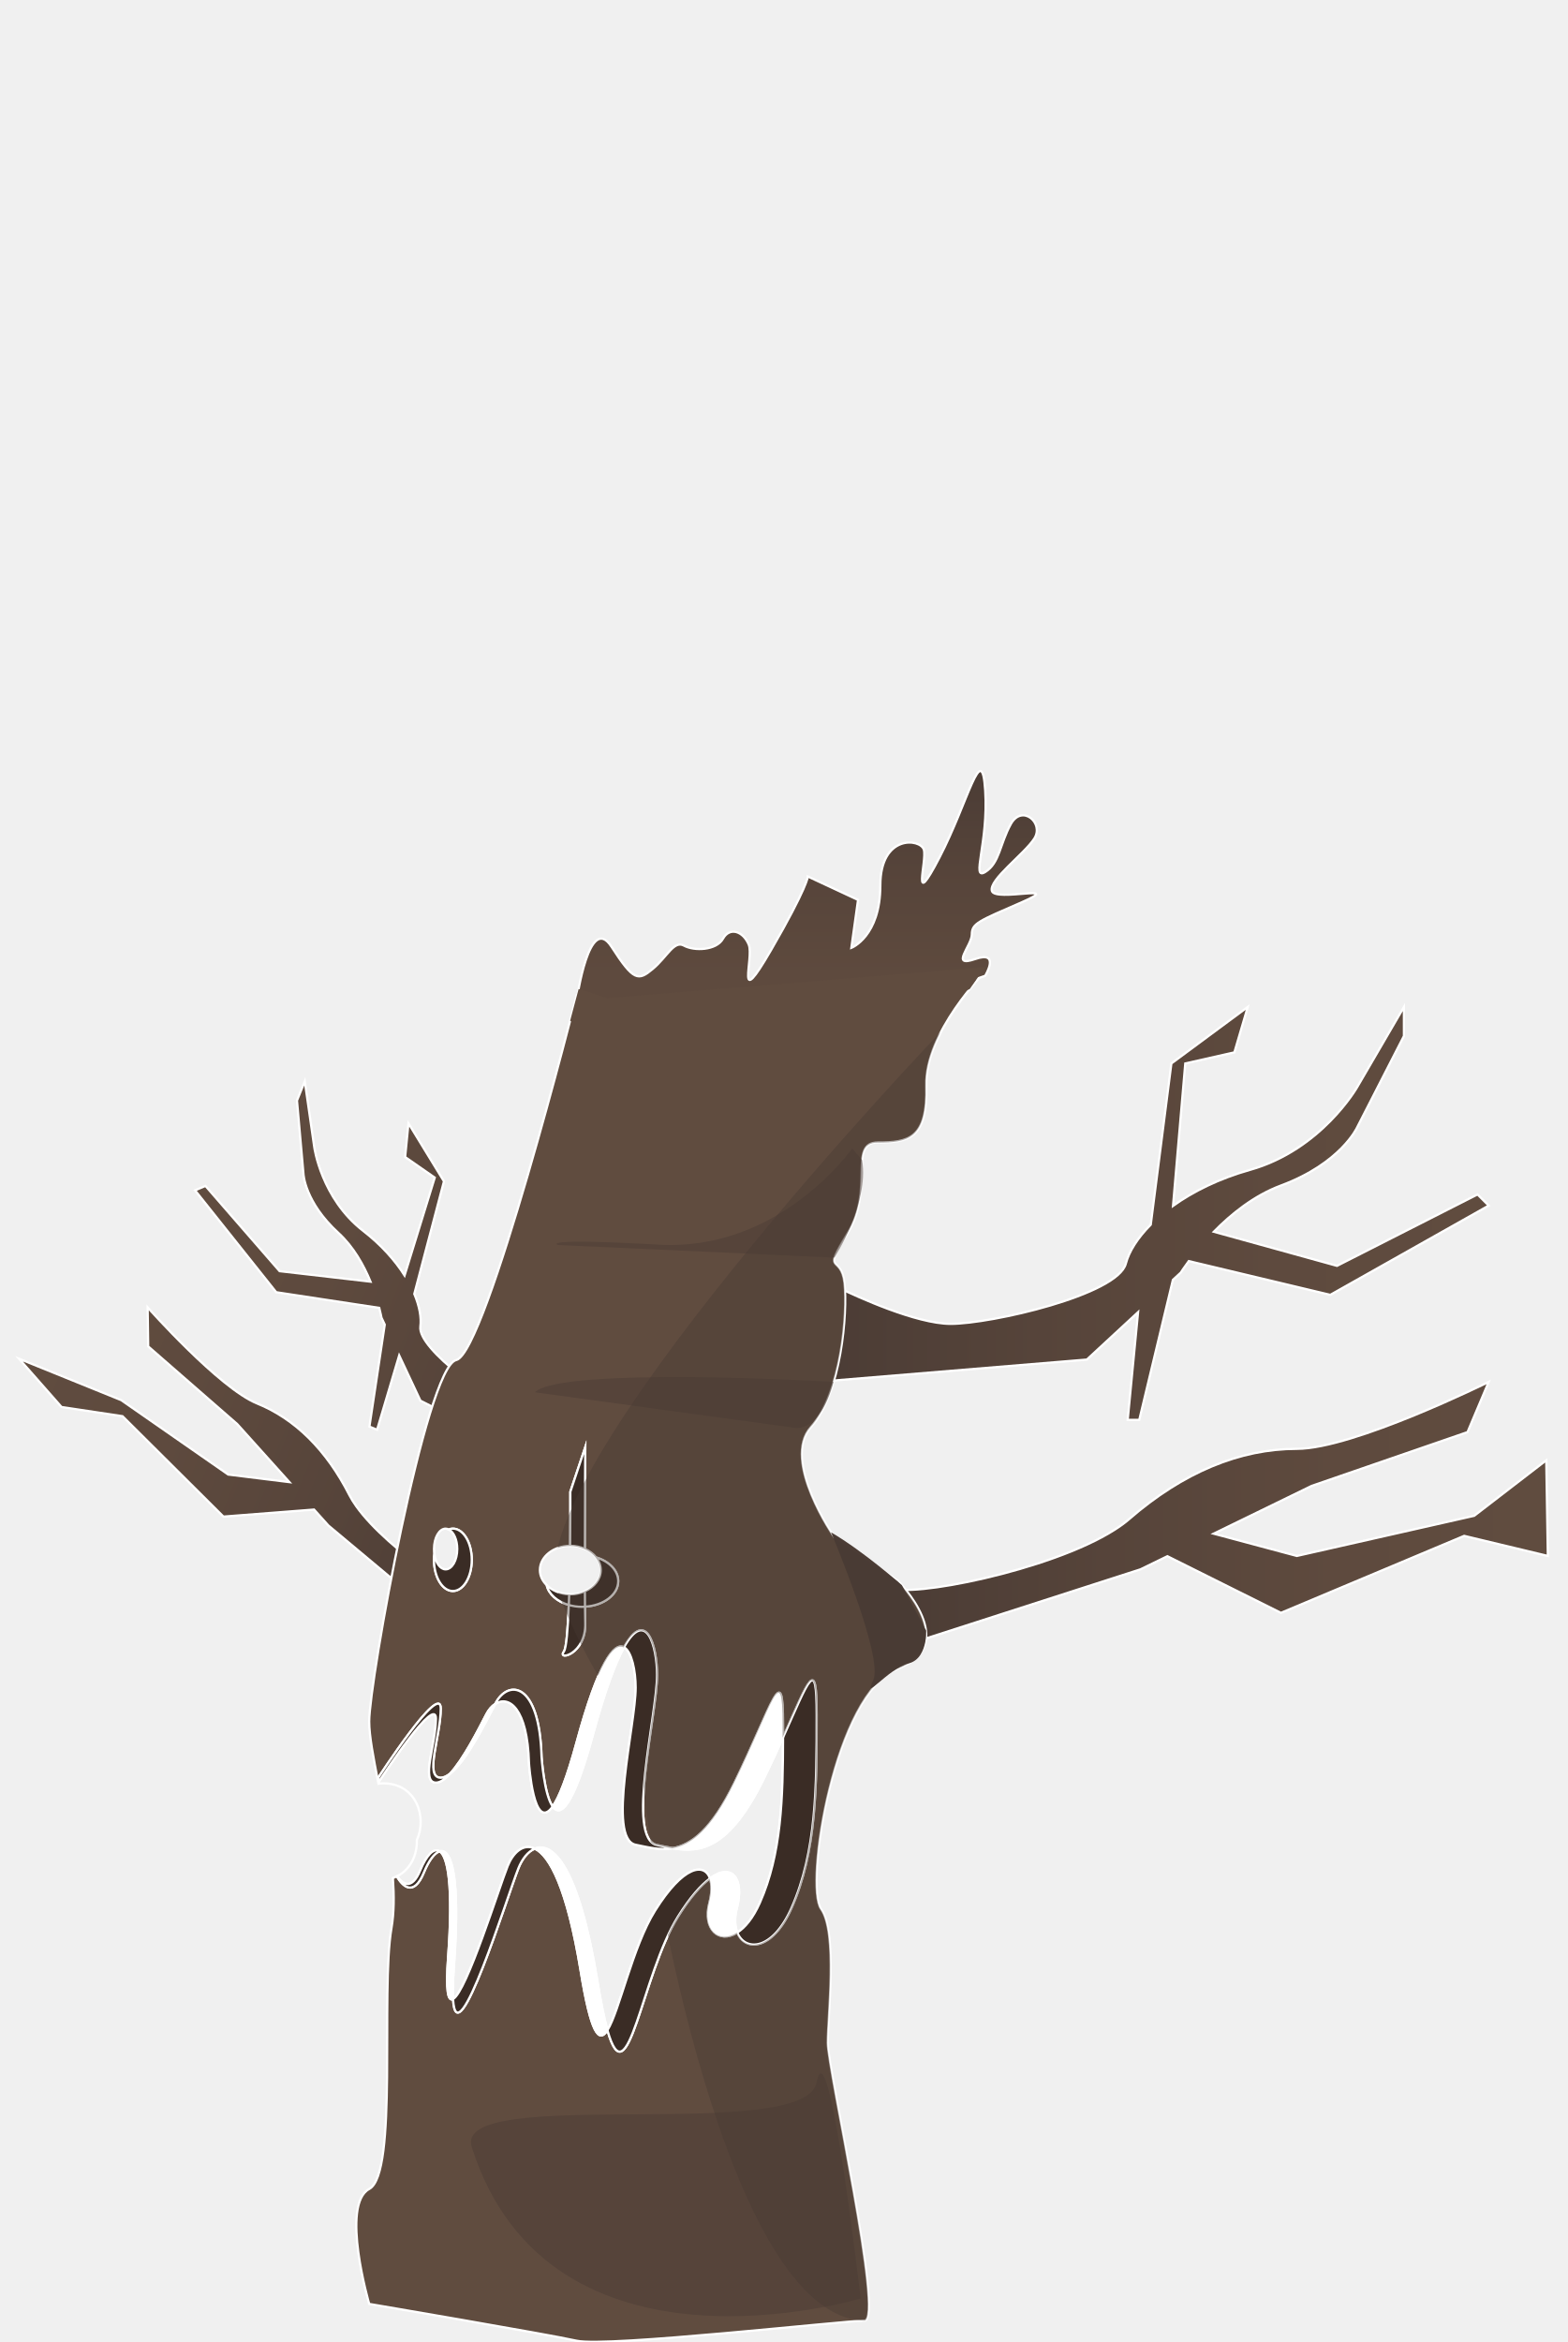
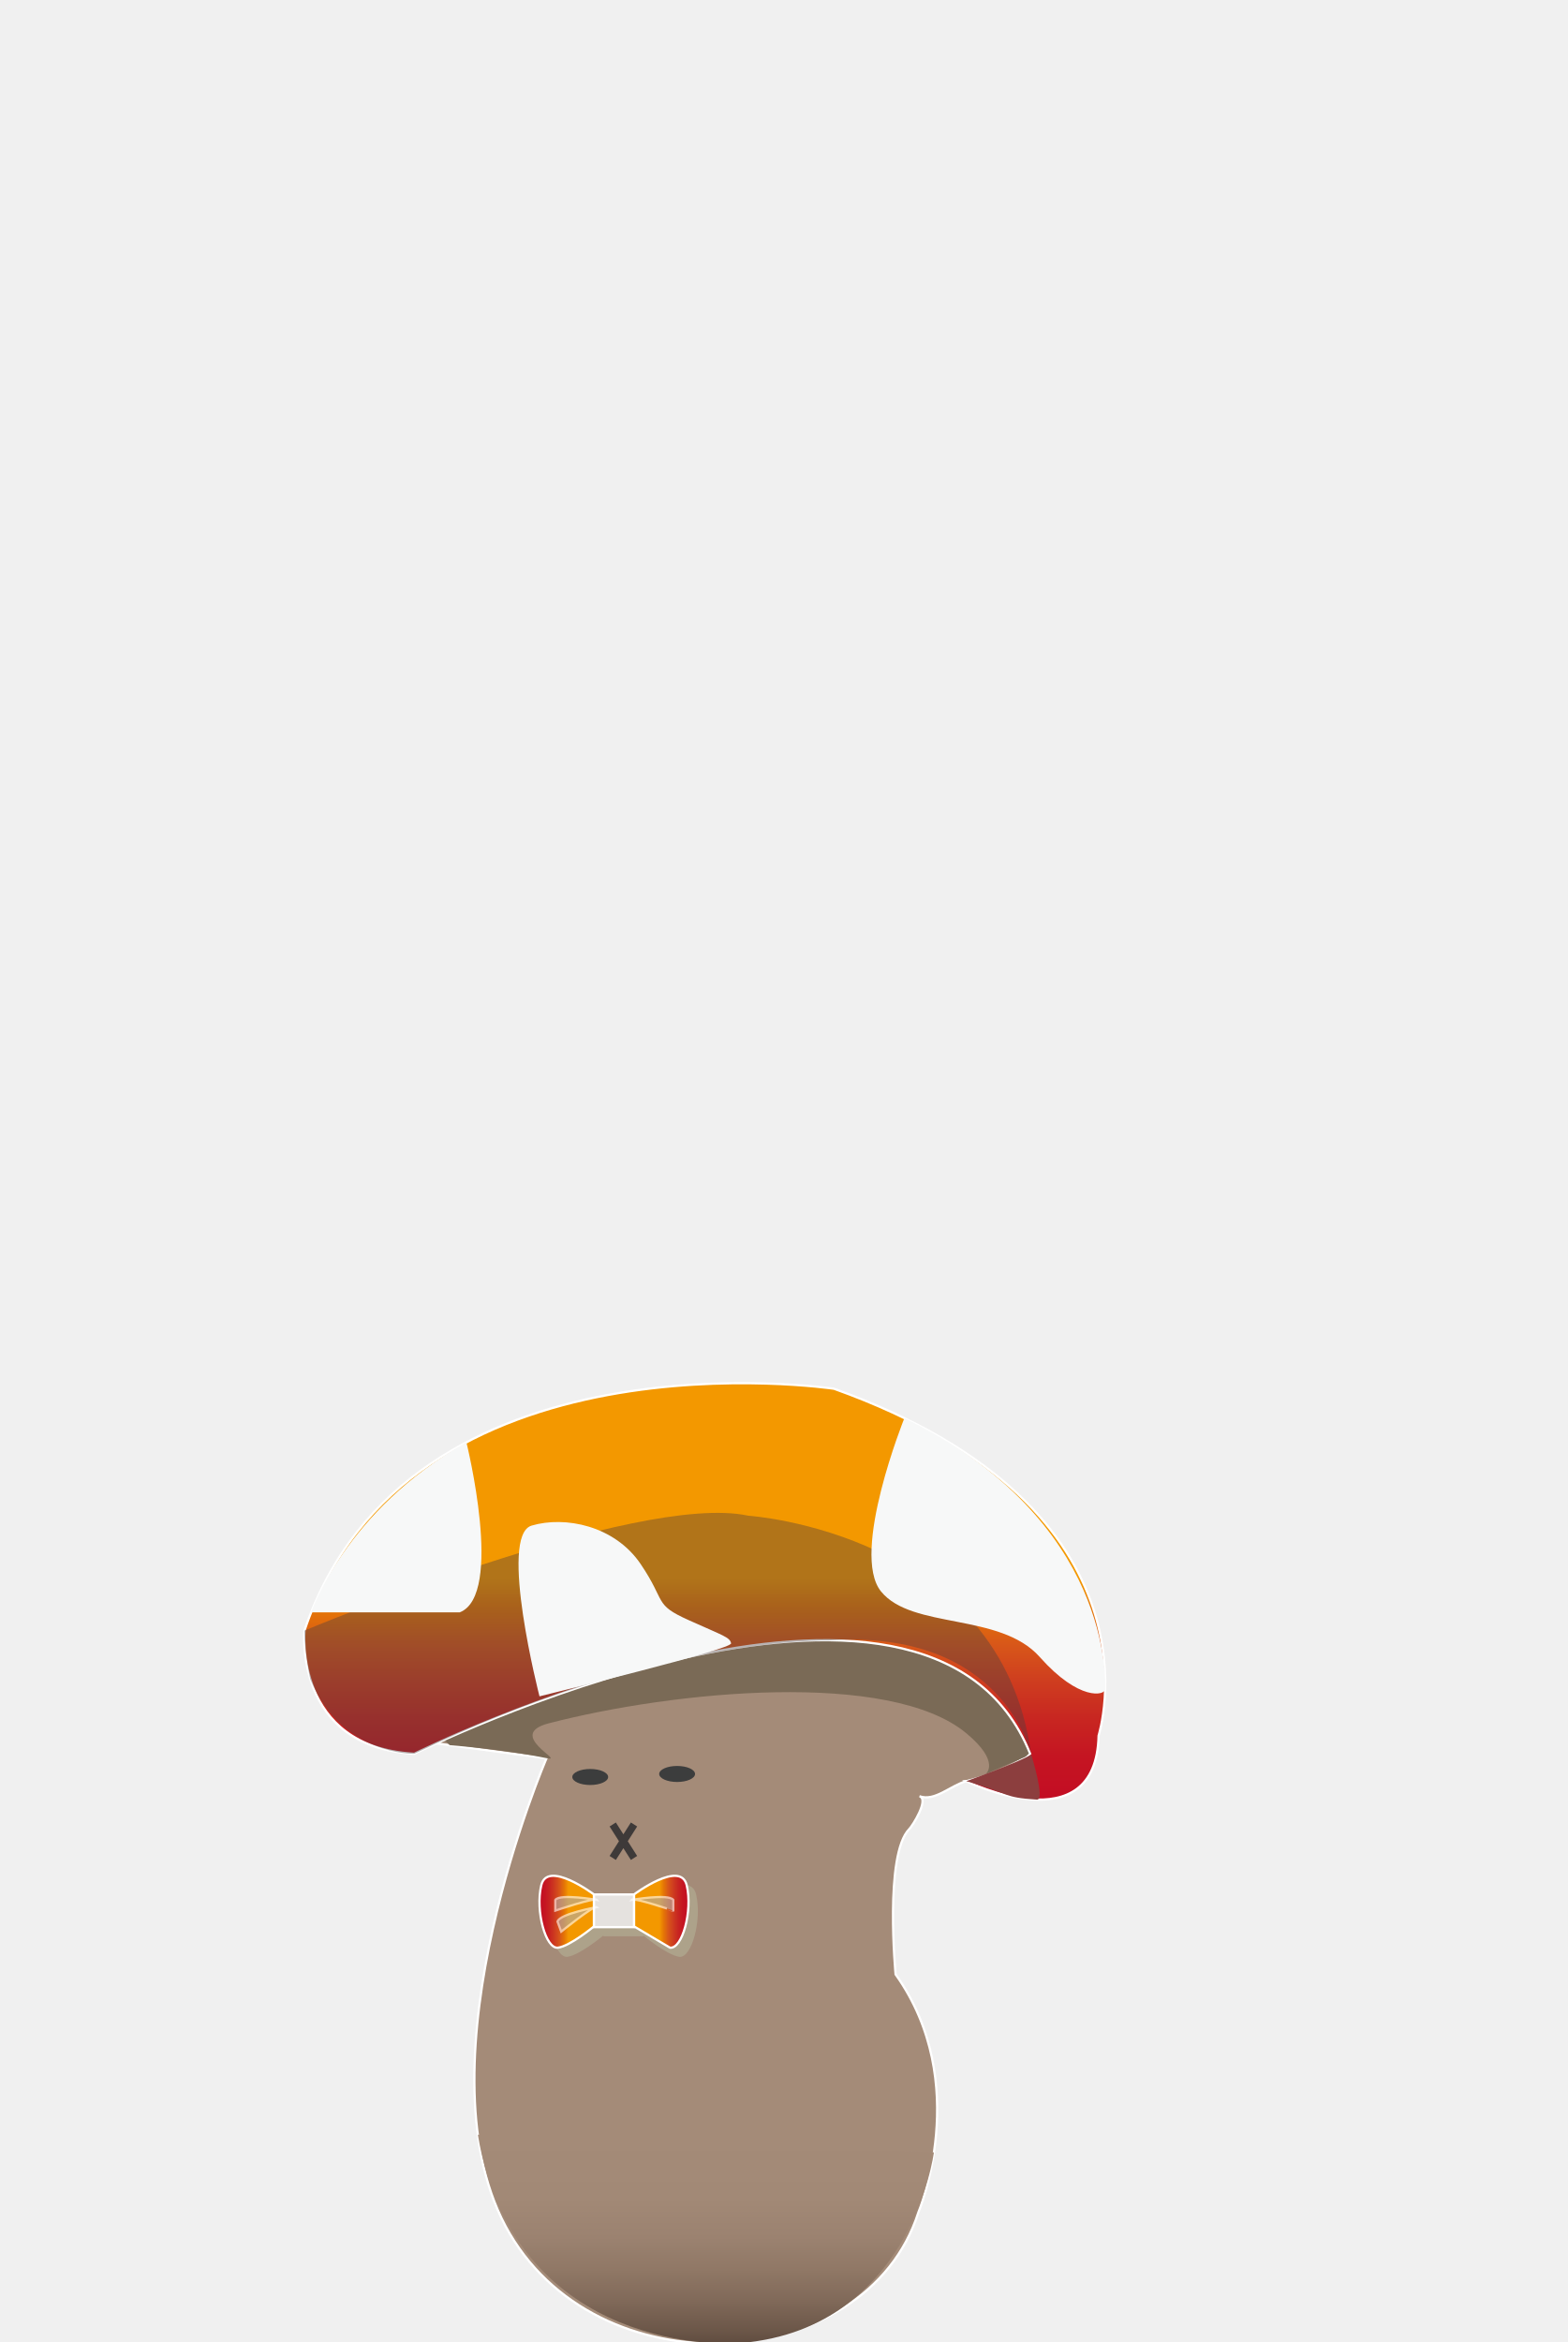
- <svg xmlns="http://www.w3.org/2000/svg" xmlns:xlink="http://www.w3.org/1999/xlink" width="210.833" height="315" viewBox="0 0 210.833 315">
+ <svg xmlns="http://www.w3.org/2000/svg" width="210.833" height="315" viewBox="0 0 210.833 315">
  <g>
-     <linearGradient id="a" gradientUnits="userSpaceOnUse" x1="109.94" y1="163.208" x2="200.258" y2="163.208">
-       <stop offset="0" stop-color="#4B3C35" />
-       <stop offset=".327" stop-color="#56443A" />
-       <stop offset=".679" stop-color="#5E4A3E" />
-       <stop offset=".995" stop-color="#604C3F" />
+     <path fill="#A48B78" stroke="#fff" stroke-width=".3" stroke-miterlimit="10" d="M142.566 228.518s-21.644-25.212-83.853 5.958c0 0 9.577 1.334 14.813 1.999 0 0-17.494 40.526-5.526 62.926 11.967 22.4 48.482 20.252 55.541-1.841 0 0 7.364-17.37-3.069-32.006 0 0-1.535-16.139 1.841-19.545.453-.458 2.694-4.005 1.374-4.416 2.079.733 4.082-1.389 6.297-2.028 0-.001 13.808-3.069 12.582-11.047z" />
+     <linearGradient id="a" gradientUnits="userSpaceOnUse" x1="94.953" y1="315.218" x2="94.953" y2="287.118">
+       <stop offset="0" stop-color="#604C3F" />
+       <stop offset=".06" stop-color="#6B5648" />
+       <stop offset=".196" stop-color="#7F6858" />
+       <stop offset=".343" stop-color="#8F7765" />
+       <stop offset=".507" stop-color="#9B8270" />
+       <stop offset=".7" stop-color="#A28976" />
+       <stop offset=".995" stop-color="#A48B78" />
    </linearGradient>
-     <path fill="url(#a)" stroke="#fff" stroke-width=".3" stroke-miterlimit="10" d="M153.091 176.485l-1.396 14.488h1.557l4.522-18.826 1.067-.988s.379-.606 1.071-1.542l19.037 4.542 21.309-12.005-1.5-1.501-18.909 9.604-16.571-4.587c2.304-2.352 5.393-4.864 9.031-6.218 8.066-3.001 10.242-7.803 10.242-7.803l6.303-12.306v-3.902l-6.303 10.805s-4.802 8.404-14.406 11.104c-4.166 1.172-7.65 2.909-10.353 4.842l1.648-19.157 6.605-1.491 1.799-6.103-10.271 7.594-2.776 21.684c-1.787 1.797-2.933 3.627-3.351 5.238-1.09 4.201-18.118 8.103-23.565 8.103-4.646 0-12.681-3.708-14.948-4.802l-.613-.3-2.381 12.905 36.262-3.001 6.89-6.377z" />
-     <linearGradient id="b" gradientUnits="userSpaceOnUse" x1="119.868" y1="203.874" x2="208.212" y2="203.874">
-       <stop offset="0" stop-color="#4B3C35" />
-       <stop offset=".327" stop-color="#56443A" />
-       <stop offset=".679" stop-color="#5E4A3E" />
-       <stop offset=".995" stop-color="#604C3F" />
+     <path fill="url(#a)" d="M64.279 287.118l61.348 2.379s-3.109 24.315-26.839 25.701c0 0-29.537 1.779-34.509-28.08z" />
+     <path opacity=".6" fill="#AFAEAB" stroke="#fff" stroke-width=".3" stroke-miterlimit="10" d="M85.009 256.514s4.978.9 5.263 1.938l-.497 1.35c-.001 0-4.381-3.547-4.766-3.288z" />
+     <path fill="#7A6A56" d="M60.482 234.721s7.307.57 13.044 1.753c2.708.559-5.628-3.149.284-4.684 16.887-4.383 45.884-7.21 56.174 1.33 4.673 3.878 2.618 5.479 2.618 5.479l6.108-2.637 3.855-7.445-31.095-15.445-49.71 17.184-3.048 2.659 1.77 1.806z" />
+     <linearGradient id="b" gradientUnits="userSpaceOnUse" x1="94.8" y1="242.055" x2="94.8" y2="186.04">
+       <stop offset="0" stop-color="#C30D23" />
+       <stop offset=".105" stop-color="#C51522" />
+       <stop offset=".198" stop-color="#C82721" />
+       <stop offset=".287" stop-color="#CF3E1F" />
+       <stop offset=".373" stop-color="#D85719" />
+       <stop offset=".457" stop-color="#E57605" />
+       <stop offset=".533" stop-color="#F39800" />
+       <stop offset=".995" stop-color="#F39800" />
    </linearGradient>
-     <path fill="url(#b)" stroke="#fff" stroke-width=".3" stroke-miterlimit="10" d="M198.308 203.874l-23.86 5.401-11.19-2.996 13.178-6.423 20.973-7.237 2.851-6.753s-18.157 9.004-25.811 9.004c-7.653 0-15.306 3.152-22.559 9.454-.566.493-1.233.972-1.968 1.439-8.67 5.527-27.879 9.239-30.052 7.752v8.366l33.546-10.805 3.621-1.765 15.273 7.617 24.647-10.354 11.255 2.7-.212-12.861-9.692 7.461z" />
-     <linearGradient id="c" gradientUnits="userSpaceOnUse" x1="79.965" y1="178.156" x2="144.664" y2="178.156" gradientTransform="matrix(-.927 -.376 -.376 .927 226.938 50.015)">
-       <stop offset="0" stop-color="#4B3C35" />
-       <stop offset=".327" stop-color="#56443A" />
-       <stop offset=".679" stop-color="#5E4A3E" />
-       <stop offset=".995" stop-color="#604C3F" />
+     <path fill="url(#b)" stroke="#fff" stroke-width=".3" stroke-miterlimit="10" d="M112.187 186.786s-57.419-8.592-71.228 32.526c0 0-1.495 15.649 14.768 16.57 0 0 69.041-34.368 82.85 0 0 0-2.762 3.375-8.592 3.683 0 0 17.49 8.591 17.797-6.137 0-.001 9.819-30.379-35.595-46.642z" />
+     <path fill="#8C3E3E" d="M138.71 235.963s1.931 6.158.781 6.086c-4.638-.287-3.427-.729-9.507-2.485 0 0 7.531-2.692 8.726-3.601z" />
+     <path opacity=".4" fill="#4E3E3E" d="M40.958 219.312s44.629-18.718 59.719-15.445c0 0 33.974 2.208 38.033 32.096 0 0-3.714-16.958-27.239-15.321 0 0-23.116-.613-55.745 15.24 0 0-9.871.263-13.988-10.046.001 0-.816-3.532-.78-6.524z" />
+     <ellipse fill="#3C3D3D" cx="79.396" cy="239.006" rx="2.411" ry="1.078" />
+     <ellipse fill="#3C3D3D" cx="91.084" cy="238.6" rx="2.411" ry="1.078" />
+     <path stroke="#3E3A39" stroke-miterlimit="10" fill="none" d="M82.422 245.394l2.865 4.501M85.287 245.394l-2.865 4.501" />
+     <path fill="#ADA28A" d="M93.639 254.805c-.818-3.478-7.09 1.228-7.09 1.228h-5.388s-6.272-4.706-7.091-1.228c-.818 3.478.613 8.592 2.251 8.387 1.636-.205 4.84-2.864 4.84-2.864v.103h5.388v-.103s3.204 2.66 4.84 2.864 3.069-4.91 2.25-8.387z" />
+     <linearGradient id="c" gradientUnits="userSpaceOnUse" x1="72.57" y1="257.133" x2="79.899" y2="257.133">
+       <stop offset="0" stop-color="#C30D23" />
+       <stop offset=".105" stop-color="#C51522" />
+       <stop offset=".198" stop-color="#C82721" />
+       <stop offset=".287" stop-color="#CF3E1F" />
+       <stop offset=".373" stop-color="#D85719" />
+       <stop offset=".457" stop-color="#E57605" />
+       <stop offset=".533" stop-color="#F39800" />
+       <stop offset=".995" stop-color="#F39800" />
    </linearGradient>
-     <path fill="url(#c)" stroke="#fff" stroke-width=".3" stroke-miterlimit="10" d="M53.698 182.303l-2.971 9.994-1.033-.418 2.062-13.715-.443-.943s-.088-.505-.296-1.312l-13.86-2.105-10.918-13.703 1.401-.593 9.969 11.463 12.235 1.413c-.897-2.182-2.271-4.68-4.323-6.558-4.547-4.163-4.7-7.936-4.7-7.936l-.873-9.866 1.05-2.59 1.277 8.87s.927 6.871 6.577 11.247c2.45 1.899 4.297 3.99 5.571 6l4.06-13.162-3.984-2.767.447-4.536 4.775 7.805-3.991 15.142c.703 1.673.971 3.197.816 4.378-.407 3.083 9.848 10.254 13.464 11.72 3.084 1.25 9.416.95 11.216.834l.487-.034-1.891 9.208-23.267-11.748-2.857-6.088z" />
-     <linearGradient id="d" gradientUnits="userSpaceOnUse" x1="87.078" y1="207.287" x2="158.1" y2="207.287" gradientTransform="matrix(-.927 -.376 -.376 .927 226.938 50.015)">
-       <stop offset="0" stop-color="#4B3C35" />
-       <stop offset=".327" stop-color="#56443A" />
-       <stop offset=".679" stop-color="#5E4A3E" />
-       <stop offset=".995" stop-color="#604C3F" />
+     <path fill="url(#c)" stroke="#fff" stroke-width=".3" stroke-miterlimit="10" d="M79.899 254.805s-6.272-4.706-7.091-1.228c-.818 3.478.613 8.592 2.25 8.387 1.637-.205 4.841-2.864 4.841-2.864v-4.295z" />
+     <linearGradient id="d" gradientUnits="userSpaceOnUse" x1="92.615" y1="257.133" x2="85.287" y2="257.133">
+       <stop offset="0" stop-color="#C30D23" />
+       <stop offset=".105" stop-color="#C51522" />
+       <stop offset=".198" stop-color="#C82721" />
+       <stop offset=".287" stop-color="#CF3E1F" />
+       <stop offset=".373" stop-color="#D85719" />
+       <stop offset=".457" stop-color="#E57605" />
+       <stop offset=".533" stop-color="#F39800" />
+       <stop offset=".995" stop-color="#F39800" />
    </linearGradient>
-     <path fill="url(#d)" stroke="#fff" stroke-width=".3" stroke-miterlimit="10" d="M16.31 188.321l14.387 10.005 8.235 1.021-7.02-7.809-11.977-10.447-.076-5.25s9.633 10.863 14.713 12.922c5.082 2.06 9.314 6.211 12.434 12.346.243.479.558.977.919 1.485 4.27 6.001 16.024 13.634 17.866 13.232l-2.25 5.554-19.366-16.199-1.929-2.146-12.188.948-13.578-13.505-8.199-1.235-5.72-6.493 13.749 5.571z" />
-     <g stroke="#fff" stroke-width=".3" stroke-miterlimit="10">
-       <path d="M102.793 239.121c-4.73 9.697-8.667 10.087-12.311 9.461-1.737.306-3.377-.143-4.973-.462-3.913-.783 0-16.172 0-21.128 0-2.211-.521-4.884-1.569-5.435-1.154 2.067-2.536 5.711-4.146 11.63-2.718 9.989-4.417 11.247-5.454 9.79-2.562 3.6-3.179-5.813-3.179-5.813-.208-7.488-2.735-9.161-4.546-7.99-1.407 2.741-3.962 7.751-6.08 9.39-.673.73-1.324 1.199-1.894 1.195-2.087-.014 0-5.204 0-8.595 0-3.182-6.832 7.176-7.673 8.463l.042.258c.177-.016.357-.026.545-.026 4.44 0 5.937 4.536 4.517 7.626.064 1.959-.821 3.951-2.658 4.877.734 1.045 1.967 1.997 3.14-.853.775-1.883 1.785-3.054 2.597-2.507 1.534-.428 2.815 3.236 1.906 15.544-.142 1.931-.174 3.342-.117 4.325 1.819-.957 6.21-15.031 7.351-17.884.695-1.738 2.061-3.11 3.652-2.344 2.392-.96 5.87 2.299 8.425 17.88.478 2.912.92 5.043 1.342 6.539 1.601-2.526 3.376-11.229 6.405-16.076 3.801-6.082 6.63-6.483 7.384-4.337 3.044-2.234 4.628.154 3.62 3.986-.347 1.319-.281 2.446.06 3.29 1.029-.653 2.104-1.916 3.022-3.982 2.924-6.581 3.116-14.071 3.129-22.26-.73 1.63-1.57 3.457-2.537 5.438z" fill="none" />
-       <path fill="#604C3F" d="M118.095 153.664c4.052 0 6.704-.45 6.503-7.654-.2-7.202 7.903-15.307 7.903-15.307l-38.267 8.105-16.657-4.954s-12.156 48.172-16.207 49.071c-4.053.901-11.706 43.218-11.706 48.622 0 1.902.561 4.838 1.219 8.212l.085-.131-.085-.521s8.403-12.982 8.403-9.309-2.26 9.294 0 9.309c.387.002.81-.203 1.25-.543 1.789-1.941 3.75-5.79 4.888-8.003.316-.618.732-1.089 1.192-1.387l.016-.03c1.695-3.301 5.933-3.019 6.215 7.152 0 0 .332 5.047 1.494 6.68.849-1.193 1.912-3.814 3.237-8.684 2.948-10.833 5.062-13.42 6.363-12.736 2.977-5.331 4.445-.146 4.445 3.722 0 5.368-4.238 22.036 0 22.884.69.138 1.388.297 2.097.42 2.52-.445 5.241-2.479 8.33-8.81 5.217-10.694 6.521-16.694 6.521-7.825l-.001 1.737c3.55-7.893 4.523-11.001 4.523-3.039 0 9.605 0 18.363-3.39 25.991-2.558 5.754-6.236 5.877-7.286 3.29-2.477 1.57-4.681-.481-3.759-3.982.354-1.345.359-2.495.08-3.294-1.22.896-2.674 2.53-4.291 5.116-4.894 7.831-6.766 24.98-9.498 15.297-1.157 1.825-2.222.434-3.604-7.99-1.831-11.161-4.173-15.469-6.164-16.43-.948.381-1.724 1.422-2.206 2.625-1.515 3.785-8.314 25.824-8.797 17.603-.677.355-.998-1.099-.664-5.624.709-9.604-.026-13.504-1.126-14.245-.72.201-1.495 1.297-2.126 2.831-1.415 3.435-2.908 1.774-3.647.547-.167.083-.343.158-.526.222.169 2.39.161 4.685-.188 6.705-1.499 8.704.901 33.014-3 35.115-3.901 2.101 0 15.457 0 15.457s23.861 4.051 27.913 4.952c4.051.9 36.015-2.7 38.717-2.7 2.7 0-4.953-33.765-4.953-37.367s1.351-14.856-.9-18.008c-2.251-3.152 1.801-29.119 10.354-32.341 8.553-3.224 0-11.777 0-11.777l-8.554-5.854s-7.203-10.354-3.151-14.855c4.051-4.502 4.952-15.307 4.501-19.358-.45-4.052-3.151-.901.45-6.753 3.604-5.852.002-12.154 4.054-12.154zm-57.175 60.328c-1.402 0-2.54-1.878-2.54-4.196 0-.276.019-.544.049-.806-.029-.209-.049-.425-.049-.65 0-1.513.701-2.739 1.565-2.739.145 0 .282.046.415.11.181-.067.367-.11.56-.11 1.402 0 2.54 1.879 2.54 4.195 0 2.318-1.138 4.196-2.54 4.196zm17.772 2.103c.009.922.02 1.678.035 2.201.122 4.225-3.826 5.13-2.87 3.826.327-.445.53-3.034.658-6.251-1.558-.444-2.703-1.447-2.975-2.662-.563-.559-.915-1.26-.915-2.033 0-1.795 1.819-3.25 4.068-3.262.041-3.78.026-6.833.026-6.833v-.435l2.01-6s-.046 7.122-.055 13.679c.626.273 1.151.667 1.524 1.15 1.741.525 2.962 1.754 2.962 3.188.001 1.818-1.971 3.292-4.468 3.432z" />
-       <path fill="#3A2C25" d="M71.162 237.164s.617 9.412 3.179 5.813c-1.163-1.633-1.494-6.68-1.494-6.68-.282-10.171-4.52-10.453-6.215-7.152l-.016.03c1.811-1.172 4.339.501 4.546 7.989zM85.509 226.991c0 4.956-3.913 20.346 0 21.128 1.596.319 3.236.768 4.973.462-.709-.123-1.407-.282-2.097-.42-4.238-.848 0-17.516 0-22.884 0-3.868-1.468-9.053-4.445-3.722 1.048.552 1.569 3.225 1.569 5.436zM99.181 259.927c1.049 2.587 4.728 2.464 7.286-3.29 3.39-7.628 3.39-16.386 3.39-25.991 0-7.962-.973-4.854-4.523 3.039-.013 8.189-.205 15.68-3.129 22.26-.92 2.067-1.995 3.329-3.024 3.982zM56.555 251.51c-1.173 2.85-2.406 1.898-3.14.853l-.036.019c.739 1.227 2.232 2.888 3.647-.547.631-1.534 1.406-2.63 2.126-2.831-.812-.548-1.821.623-2.597 2.506zM68.293 250.989c-1.141 2.853-5.532 16.927-7.351 17.884.483 8.221 7.283-13.818 8.797-17.603.481-1.203 1.258-2.244 2.206-2.625-1.591-.767-2.957.605-3.652 2.344zM88.117 256.988c-3.029 4.847-4.804 13.55-6.405 16.076 2.732 9.683 4.604-7.466 9.498-15.297 1.617-2.586 3.071-4.221 4.291-5.116-.753-2.146-3.583-1.744-7.384 4.337zM58.642 231.165c0 3.391-2.087 8.581 0 8.595.57.004 1.221-.465 1.894-1.195-.439.34-.862.546-1.25.543-2.26-.015 0-5.636 0-9.309 0-3.673-8.403 9.309-8.403 9.309l.085.521c.843-1.289 7.674-11.647 7.674-8.464z" />
-       <path fill="#fff" d="M71.945 248.645c1.99.96 4.333 5.269 6.164 16.43 1.382 8.423 2.447 9.814 3.604 7.99-.422-1.496-.865-3.627-1.342-6.539-2.557-15.582-6.035-18.841-8.426-17.881zM61.059 264.548c.909-12.308-.373-15.972-1.906-15.544 1.1.741 1.835 4.641 1.126 14.245-.334 4.525-.013 5.979.664 5.624-.058-.983-.026-2.394.116-4.325zM66.616 229.174c-.46.297-.875.769-1.192 1.387-1.138 2.214-3.099 6.062-4.888 8.003 2.118-1.639 4.673-6.649 6.08-9.39zM79.794 233.187c1.61-5.919 2.992-9.563 4.146-11.63-1.301-.684-3.415 1.903-6.363 12.736-1.325 4.87-2.388 7.491-3.237 8.684 1.038 1.457 2.737.198 5.454-9.79zM102.793 239.121c.966-1.981 1.806-3.808 2.539-5.437l.001-1.737c0-8.869-1.305-2.869-6.521 7.825-3.088 6.331-5.81 8.365-8.33 8.81 3.644.626 7.581.236 12.311-9.461zM99.121 256.637c1.009-3.832-.575-6.221-3.62-3.986.28.799.274 1.949-.08 3.294-.922 3.501 1.283 5.553 3.759 3.982-.341-.844-.406-1.97-.059-3.29z" />
-       <path fill="#3A2C25" d="M78.675 208.325c.009-6.557.055-13.679.055-13.679l-2.01 6v.435s.014 3.053-.026 6.833l.026-.002c.712 0 1.371.157 1.955.413zM76.515 215.871c-.127 3.218-.331 5.807-.658 6.251-.956 1.304 2.992.398 2.87-3.826-.016-.522-.026-1.279-.035-2.201l-.38.027c-.636.001-1.24-.092-1.797-.251zM80.199 209.475c.383.497.614 1.076.614 1.701 0 1.233-.868 2.294-2.134 2.849l.012 2.071c2.498-.14 4.469-1.614 4.469-3.433.001-1.434-1.22-2.663-2.961-3.188zM73.541 213.208c.272 1.215 1.417 2.218 2.975 2.662l.05-1.443c-1.228-.037-2.306-.504-3.025-1.219zM76.72 214.439l-.155-.012-.05 1.443c.557.159 1.161.252 1.797.252l.38-.027-.012-2.071c-.585.257-1.246.415-1.96.415zM60.92 205.602c-.193 0-.379.042-.56.11.662.32 1.15 1.37 1.15 2.629 0 1.513-.701 2.739-1.565 2.739-.736 0-1.349-.892-1.517-2.089-.03.261-.049.529-.049.806 0 2.317 1.137 4.196 2.54 4.196 1.402 0 2.54-1.878 2.54-4.196.001-2.317-1.137-4.195-2.539-4.195z" />
-     </g>
-     <linearGradient id="e" gradientUnits="userSpaceOnUse" x1="108.537" y1="103.703" x2="108.537" y2="144.298">
-       <stop offset="0" stop-color="#4B3C35" />
-       <stop offset=".327" stop-color="#56443A" />
-       <stop offset=".679" stop-color="#5E4A3E" />
-       <stop offset=".995" stop-color="#604C3F" />
-     </linearGradient>
-     <path fill="url(#e)" stroke="#fff" stroke-width=".3" stroke-miterlimit="10" d="M77.604 134.393s1.651-11.704 4.653-7.052c3 4.652 3.6 4.609 5.551 2.979 1.951-1.628 2.852-3.881 4.202-3.131 1.352.752 4.352.667 5.252-.942.901-1.608 2.702-1.007 3.452.794.75 1.8-1.951 9.304 3.001.75 4.952-8.553 4.952-9.904 4.952-9.904l6.753 3.151-.9 6.452s3.901-1.5 3.901-8.403c0-6.902 5.402-6.302 5.853-4.803.45 1.501-1.8 8.555 2.102 1.052 3.901-7.504 5.702-16.058 6.152-9.004.45 7.053-1.951 12.154 0 10.954 1.951-1.2 1.95-3.751 3.451-6.452 1.501-2.701 4.502-.151 3.152 1.951-1.351 2.101-6.153 5.553-5.703 7.052.451 1.501 9.904-1.051 4.052 1.501-5.853 2.552-6.753 2.852-6.753 4.353 0 1.499-3 4.5.45 3.301 3.452-1.2 1.351 2.25 1.351 2.25l-37.216 13.056-17.708-9.905z" />
-     <path opacity=".5" fill="#4B3C35" d="M114.637 154.476s-9.674 13.865-26.031 12.932c-16.357-.933-13.554.05-13.554.05l37.206 1.685s4.665-7.189 3.717-13.102l-1.338-1.565zM112.136 185.866s-36.548-2.136-40.191 1.397l34.998 4.775c-.001 0 3.344.698 5.193-6.172z" />
-     <path fill="#4B3C35" d="M111.79 206.096s7.137 16.831 5.673 19.905 1.912-1.538 4.781-2.274c2.871-.735 2.294-5.539 2.311-4.451l-3.233-6.068c-.001 0-5.12-4.53-9.532-7.112zM52.087 273.77" />
-     <path opacity=".5" fill="#4B3C35" d="M63.46 288.792c-2.697-8.483 44.786-.375 46.396-8.695 1.61-8.319 5.902 29.041 5.902 29.041s-41.794 12.694-52.298-20.346z" />
-     <g opacity=".4">
-       <defs>
-         <path id="f" opacity=".4" d="M126.547 138.784s-57.465 60.06-51.558 75.231c5.907 15.171 10.815 16.333 11.573 26.244s11.042 71.397 29.732 71.873c18.69.477 32.399-63.139 32.399-63.139l-22.146-110.209z" />
-       </defs>
-       <clipPath id="g">
-         <use xlink:href="#f" overflow="visible" />
-       </clipPath>
-       <g clip-path="url(#g)">
-         <path d="M59.883 211.103c.864 0 1.565-1.227 1.565-2.739 0-1.259-.488-2.309-1.15-2.629-.133-.064-.271-.11-.415-.11-.865 0-1.565 1.227-1.565 2.739 0 .226.02.441.049.65.167 1.197.78 2.089 1.516 2.089zM76.656 214.462c.714 0 1.375-.159 1.96-.415 1.266-.555 2.134-1.615 2.134-2.848 0-.625-.232-1.204-.615-1.701-.373-.483-.898-.876-1.524-1.15-.583-.255-1.243-.413-1.955-.413l-.026.002c-2.249.012-4.068 1.467-4.068 3.263 0 .773.352 1.474.915 2.032.72.714 1.797 1.182 3.024 1.219l.155.011z" fill="none" />
-         <path fill="#463933" d="M118.032 153.687c4.051 0 6.704-.45 6.502-7.653-.2-7.202 7.903-15.307 7.903-15.307l-38.267 8.105-16.657-4.953s-12.156 48.171-16.207 49.071c-4.053.901-11.706 43.218-11.706 48.622 0 1.902.561 4.838 1.219 8.212l.085-.131-.085-.521s8.403-12.982 8.403-9.309-2.26 9.294 0 9.309c.388.002.81-.203 1.25-.543 1.789-1.941 3.75-5.789 4.888-8.003.316-.618.732-1.089 1.192-1.387l.016-.03c1.695-3.301 5.933-3.019 6.215 7.152 0 0 .331 5.047 1.494 6.68.849-1.193 1.912-3.814 3.237-8.684 2.948-10.833 5.062-13.42 6.363-12.736 2.977-5.331 4.445-.146 4.445 3.722 0 5.368-4.238 22.036 0 22.884.69.138 1.388.297 2.097.42 2.52-.445 5.242-2.479 8.33-8.809 5.217-10.695 6.521-16.694 6.521-7.826l-.001 1.737c3.55-7.893 4.524-11.001 4.524-3.039 0 9.605 0 18.363-3.39 25.992-2.557 5.753-6.236 5.877-7.286 3.29-2.476 1.571-4.681-.48-3.759-3.982.354-1.345.359-2.495.08-3.294-1.22.896-2.674 2.53-4.291 5.116-4.894 7.83-6.766 24.979-9.498 15.296-1.157 1.825-2.222.434-3.604-7.989-1.831-11.161-4.173-15.47-6.164-16.43-.948.38-1.724 1.422-2.206 2.625-1.515 3.786-8.314 25.824-8.797 17.604-.677.355-.999-1.1-.664-5.625.709-9.604-.026-13.504-1.126-14.245-.72.201-1.495 1.298-2.126 2.831-1.415 3.435-2.908 1.774-3.647.547-.167.083-.343.158-.526.222.169 2.389.161 4.685-.188 6.705-1.499 8.704.901 33.014-3 35.115v15.457s23.861 4.051 27.913 4.952c4.052.9 36.015-2.7 38.717-2.7 2.7 0-4.953-33.766-4.953-37.367 0-3.602 1.351-14.856-.9-18.008-2.251-3.151 1.801-29.119 10.354-32.341 8.553-3.224 0-11.777 0-11.777l-8.554-5.853s-7.203-10.354-3.151-14.856c4.051-4.502 4.952-15.307 4.501-19.358-.45-4.052-3.151-.901.45-6.753s.001-12.157 4.054-12.157zm-57.175 60.328c-1.403 0-2.54-1.878-2.54-4.195 0-.276.019-.545.049-.806-.029-.209-.049-.425-.049-.65 0-1.512.701-2.739 1.565-2.739.145 0 .282.046.415.11.18-.067.366-.11.56-.11 1.402 0 2.54 1.879 2.54 4.195 0 2.317-1.138 4.195-2.54 4.195zm17.771 2.104c.009.922.02 1.678.035 2.201.122 4.224-3.826 5.13-2.869 3.826.326-.445.53-3.034.657-6.252-1.558-.444-2.703-1.447-2.975-2.662-.563-.559-.915-1.259-.915-2.032 0-1.795 1.819-3.25 4.068-3.263.041-3.78.026-6.833.026-6.833v-.435l2.01-5.999s-.046 7.121-.055 13.678c.626.274 1.151.667 1.524 1.15 1.741.525 2.962 1.755 2.962 3.188.002 1.818-1.97 3.292-4.468 3.433zM71.099 237.187s.617 9.413 3.179 5.813c-1.163-1.633-1.494-6.68-1.494-6.68-.282-10.171-4.521-10.453-6.215-7.152l-.016.03c1.81-1.172 4.338.501 4.546 7.989zM56.963 251.857c.631-1.533 1.406-2.63 2.126-2.831-.812-.547-1.822.624-2.597 2.507-1.173 2.85-2.406 1.898-3.14.854l-.036.018c.739 1.227 2.232 2.887 3.647-.548zM68.229 251.012c-1.141 2.852-5.532 16.927-7.351 17.884.483 8.221 7.282-13.818 8.797-17.604.481-1.202 1.258-2.244 2.206-2.625-1.59-.766-2.956.606-3.652 2.345zM58.579 231.188c0 3.391-2.087 8.582 0 8.595.57.004 1.221-.465 1.894-1.195-.439.34-.862.546-1.25.543-2.26-.015 0-5.636 0-9.309l-8.403 9.309.085.521c.842-1.289 7.674-11.647 7.674-8.464zM71.881 248.668c1.99.96 4.333 5.269 6.164 16.43 1.382 8.423 2.447 9.814 3.604 7.989-.422-1.496-.865-3.626-1.342-6.539-2.556-15.581-6.034-18.84-8.426-17.88zM60.995 264.571c.909-12.308-.372-15.972-1.906-15.544 1.1.741 1.835 4.641 1.126 14.245-.334 4.525-.013 5.979.664 5.625-.058-.984-.026-2.396.116-4.326zM66.553 229.197c-.46.298-.875.769-1.192 1.387-1.138 2.214-3.099 6.063-4.888 8.003 2.117-1.639 4.673-6.649 6.08-9.39zM78.611 208.348c.009-6.557.055-13.678.055-13.678l-2.01 5.999v.435s.014 3.053-.026 6.833l.026-.002c.713 0 1.372.158 1.955.413zM76.452 215.894c-.127 3.218-.331 5.807-.657 6.252-.957 1.304 2.991.398 2.869-3.826-.016-.522-.026-1.279-.035-2.201l-.38.027c-.636 0-1.241-.093-1.797-.252zM80.136 209.498c.383.497.615 1.076.615 1.701 0 1.233-.868 2.293-2.134 2.848l.012 2.071c2.498-.141 4.469-1.614 4.469-3.433 0-1.432-1.221-2.662-2.962-3.187zM73.477 213.231c.272 1.215 1.417 2.218 2.975 2.662l.05-1.443c-1.228-.037-2.305-.504-3.025-1.219zM76.656 214.462l-.155-.012-.05 1.443c.557.159 1.161.252 1.797.252l.38-.027-.012-2.071c-.584.257-1.246.415-1.96.415zM60.857 205.625c-.193 0-.379.042-.56.11.662.32 1.15 1.37 1.15 2.629 0 1.513-.701 2.739-1.565 2.739-.736 0-1.349-.892-1.517-2.089-.03.261-.049.53-.049.806 0 2.317 1.137 4.195 2.54 4.195 1.402 0 2.54-1.878 2.54-4.195.001-2.317-1.137-4.195-2.539-4.195z" />
-       </g>
-     </g>
-     <path fill="#604C3F" d="M77.835 133.019l-1.142 4.273 18.793 10.787 34.966-15.06 2.049-2.94-50.789 4.167zM76.519 137.961" />
+     <path fill="url(#d)" stroke="#fff" stroke-width=".3" stroke-miterlimit="10" d="M85.287 254.805s6.272-4.706 7.091-1.228c.819 3.478-.613 8.592-2.25 8.387l-4.841-2.864v-4.295z" />
+     <path fill="#E5E2DF" stroke="#fff" stroke-width=".3" stroke-miterlimit="10" d="M79.899 254.805h5.388v4.398h-5.388z" />
+     <path opacity=".6" fill="#AFAEAB" stroke="#fff" stroke-width=".3" stroke-miterlimit="10" d="M80.308 255.54s-4.983-.875-5.608 0v1.439s5.336-1.814 5.608-1.439zM80.261 256.514s-4.979.9-5.263 1.938l.497 1.35s4.38-3.547 4.766-3.288zM84.961 255.54s4.982-.875 5.608 0v1.439c.001 0-5.335-1.814-5.608-1.439z" />
+     <path fill="#F7F8F8" d="M121.655 190.74s-7.311 18.161-3.144 23.307 16.026 2.813 21.346 8.813 8.802 5.176 8.808 4.338 1.134-22.745-27.01-36.458zM62.74 193.996s5.104 20.532-.896 22.865h-19.984s4.61-13.73 20.88-22.865zM72.57 228.159s-5.56-21.632-1.06-22.965 11.167 0 14.667 5.167 1.708 5.407 6.438 7.537 5.564 2.304 5.729 3.13-24.381 6.763-25.774 7.131z" />
  </g>
</svg>
